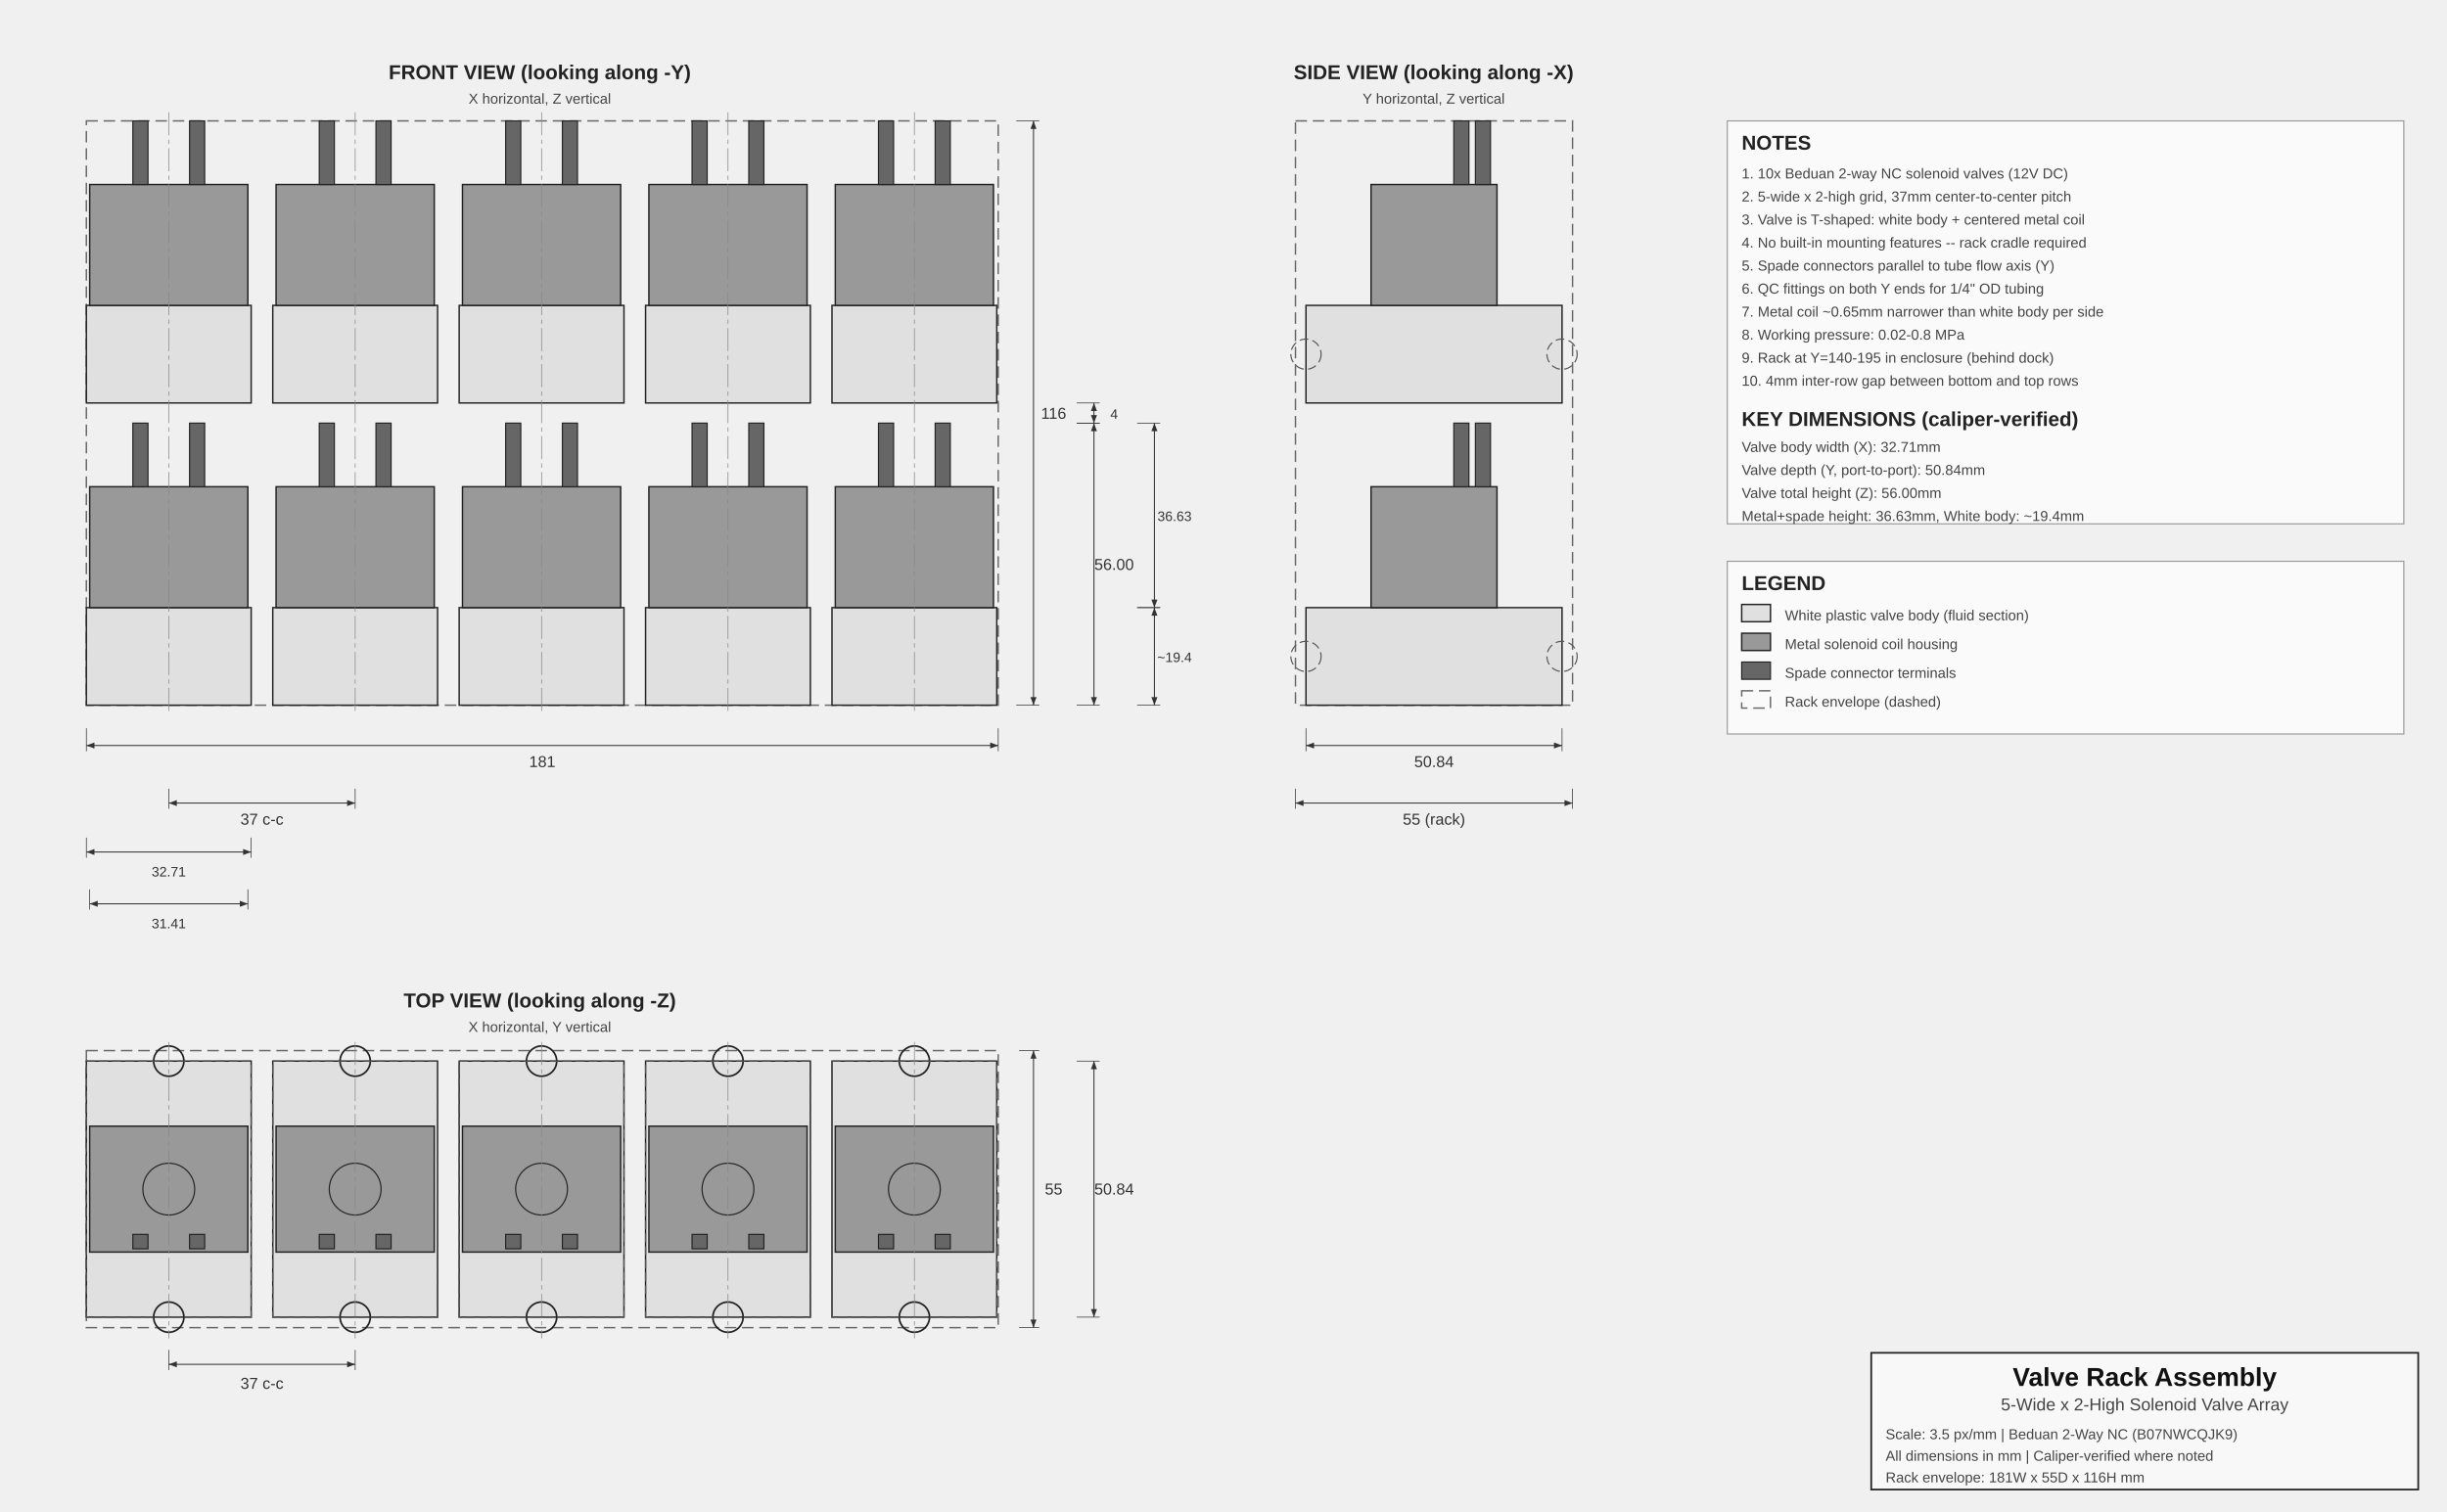
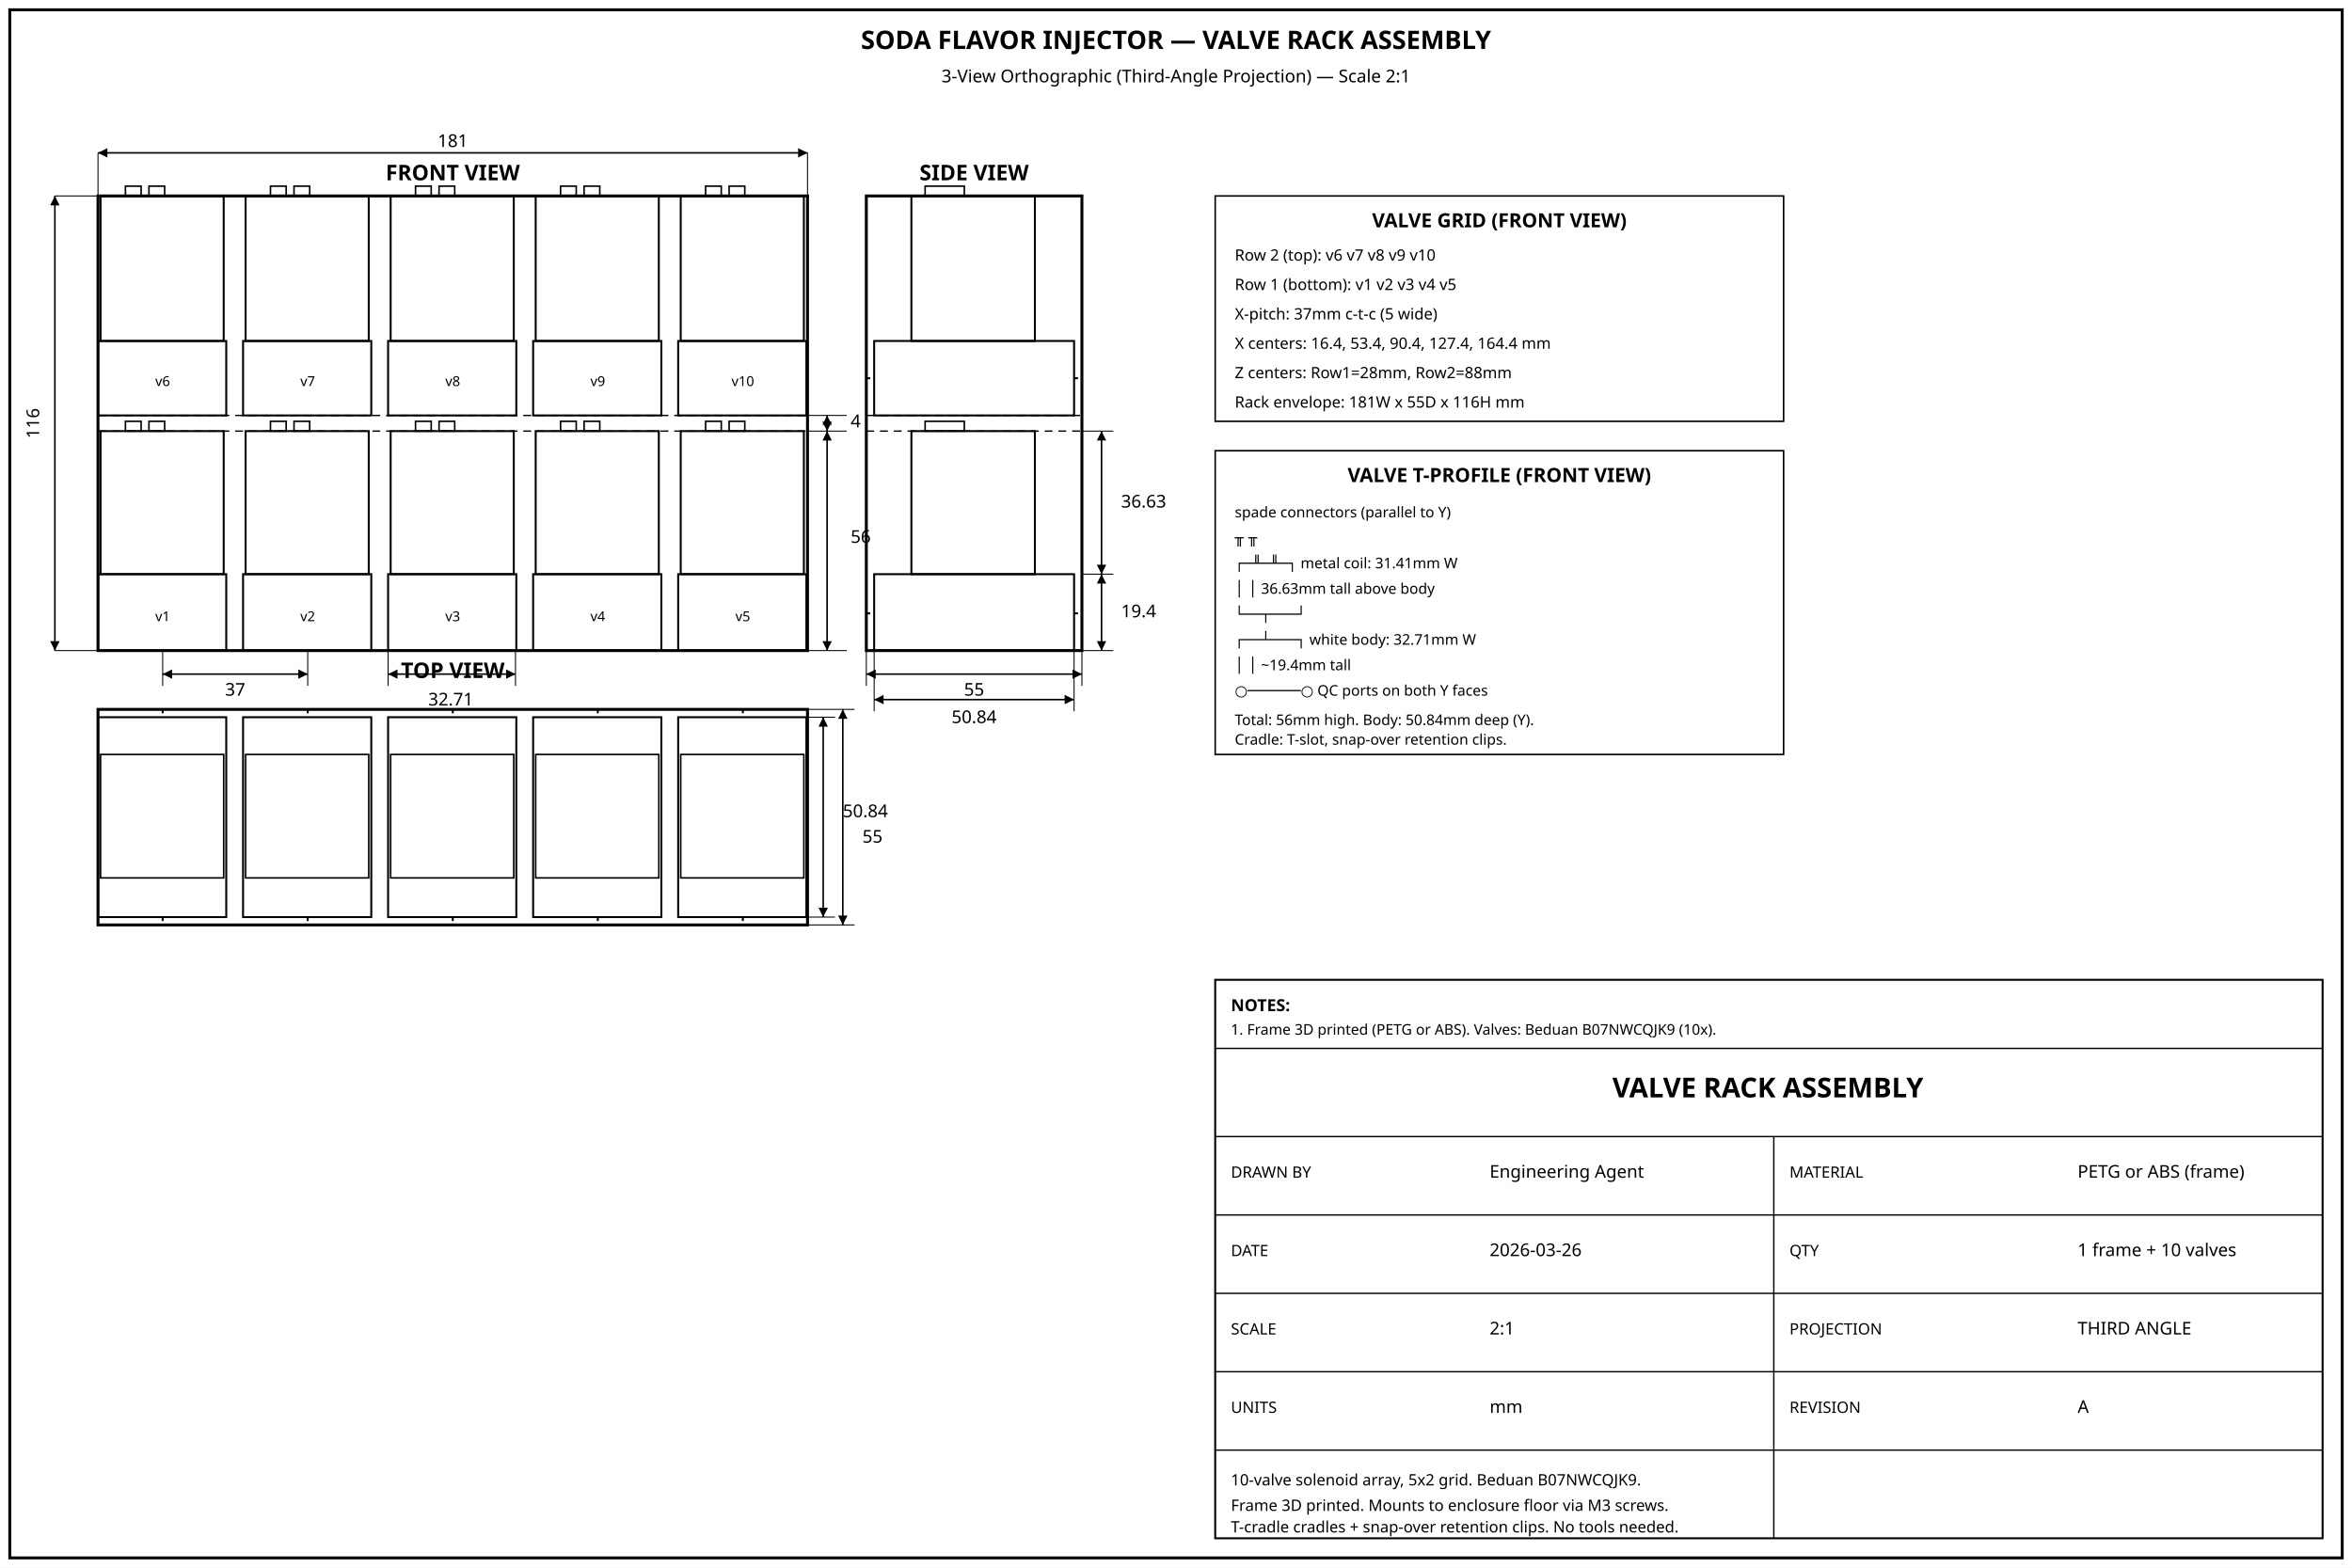
- <svg xmlns="http://www.w3.org/2000/svg" viewBox="0 0 1700 1050" width="1700" height="1050" font-family="Arial, Helvetica, sans-serif">
+ <svg xmlns="http://www.w3.org/2000/svg" width="1200" height="800" viewBox="0 0 1200 800">
  <defs>
-     <marker id="arrow" markerWidth="8" markerHeight="6" refX="8" refY="3" orient="auto">
-       <path d="M0,0 L8,3 L0,6 Z" fill="#333" />
+     <marker id="arr" markerWidth="6" markerHeight="6" refX="6" refY="3" orient="auto">
+       <path d="M0,0 L6,3 L0,6 Z" fill="#000" />
    </marker>
-     <marker id="arrow-rev" markerWidth="8" markerHeight="6" refX="0" refY="3" orient="auto">
-       <path d="M8,0 L0,3 L8,6 Z" fill="#333" />
+     <marker id="arr-r" markerWidth="6" markerHeight="6" refX="0" refY="3" orient="auto">
+       <path d="M6,0 L0,3 L6,6 Z" fill="#000" />
    </marker>
-     <style>
-       .dim-line { stroke: #333; stroke-width: 0.7; fill: none; marker-start: url(#arrow-rev); marker-end: url(#arrow); }
-       .dim-ext { stroke: #333; stroke-width: 0.5; fill: none; }
-       .dim-text { font-size: 11px; fill: #333; text-anchor: middle; }
-       .dim-text-sm { font-size: 9.5px; fill: #333; text-anchor: middle; }
-       .label { font-size: 14px; font-weight: bold; fill: #222; }
-       .note { font-size: 10px; fill: #444; }
-       .title-text { font-size: 18px; font-weight: bold; fill: #111; }
-       .subtitle { font-size: 12px; fill: #444; }
-       .hidden { stroke: #555; stroke-width: 0.8; stroke-dasharray: 6,3; fill: none; }
-       .visible { stroke: #222; stroke-width: 1.2; fill: none; }
-       .centerline { stroke: #888; stroke-width: 0.5; stroke-dasharray: 16,3,3,3; fill: none; }
-       .rack-env { stroke: #666; stroke-width: 1; stroke-dasharray: 8,4; fill: none; }
-       .white-body { fill: #e0e0e0; stroke: #222; stroke-width: 1; }
-       .metal-body { fill: #999; stroke: #222; stroke-width: 1; }
-       .spade { fill: #666; stroke: #222; stroke-width: 0.8; }
-     </style>
  </defs>
-   <rect x="1300" y="940" width="380" height="95" fill="#f8f8f8" stroke="#222" stroke-width="1.2" />
-   <text x="1490" y="963" class="title-text" text-anchor="middle">Valve Rack Assembly</text>
-   <text x="1490" y="980" class="subtitle" text-anchor="middle">5-Wide x 2-High Solenoid Valve Array</text>
-   <text x="1310" y="1000" class="note">Scale: 3.5 px/mm | Beduan 2-Way NC (B07NWCQJK9)</text>
-   <text x="1310" y="1015" class="note">All dimensions in mm | Caliper-verified where noted</text>
-   <text x="1310" y="1030" class="note">Rack envelope: 181W x 55D x 116H mm</text>
-   <text x="375" y="55" class="label" text-anchor="middle">FRONT VIEW (looking along -Y)</text>
-   <text x="375" y="72" class="note" text-anchor="middle">X horizontal, Z vertical</text>
-   <rect x="60" y="84" width="633.5" height="406" class="rack-env" />
-   <g id="valve-r1-v1">
-     <rect x="60" y="422.2" width="114.5" height="67.8" class="white-body" />
-     <rect x="62.3" y="338.2" width="109.9" height="84" class="metal-body" />
-     <rect x="92.3" y="294" width="10.5" height="44.2" class="spade" />
-     <rect x="131.7" y="294" width="10.5" height="44.2" class="spade" />
-   </g>
-   <g id="valve-r1-v2" transform="translate(129.5, 0)">
-     <rect x="60" y="422.2" width="114.5" height="67.8" class="white-body" />
-     <rect x="62.3" y="338.2" width="109.9" height="84" class="metal-body" />
-     <rect x="92.3" y="294" width="10.5" height="44.2" class="spade" />
-     <rect x="131.7" y="294" width="10.5" height="44.2" class="spade" />
-   </g>
-   <g id="valve-r1-v3" transform="translate(259, 0)">
-     <rect x="60" y="422.2" width="114.5" height="67.8" class="white-body" />
-     <rect x="62.3" y="338.2" width="109.9" height="84" class="metal-body" />
-     <rect x="92.3" y="294" width="10.5" height="44.2" class="spade" />
-     <rect x="131.7" y="294" width="10.5" height="44.2" class="spade" />
-   </g>
-   <g id="valve-r1-v4" transform="translate(388.5, 0)">
-     <rect x="60" y="422.2" width="114.5" height="67.8" class="white-body" />
-     <rect x="62.3" y="338.2" width="109.9" height="84" class="metal-body" />
-     <rect x="92.3" y="294" width="10.5" height="44.2" class="spade" />
-     <rect x="131.7" y="294" width="10.5" height="44.2" class="spade" />
-   </g>
-   <g id="valve-r1-v5" transform="translate(518, 0)">
-     <rect x="60" y="422.2" width="114.5" height="67.8" class="white-body" />
-     <rect x="62.3" y="338.2" width="109.9" height="84" class="metal-body" />
-     <rect x="92.3" y="294" width="10.5" height="44.2" class="spade" />
-     <rect x="131.7" y="294" width="10.5" height="44.2" class="spade" />
-   </g>
-   <g id="valve-r2-v1" transform="translate(0, -210)">
-     <rect x="60" y="422.2" width="114.5" height="67.8" class="white-body" />
-     <rect x="62.3" y="338.2" width="109.9" height="84" class="metal-body" />
-     <rect x="92.3" y="294" width="10.5" height="44.2" class="spade" />
-     <rect x="131.7" y="294" width="10.5" height="44.2" class="spade" />
-   </g>
-   <g id="valve-r2-v2" transform="translate(129.5, -210)">
-     <rect x="60" y="422.2" width="114.5" height="67.8" class="white-body" />
-     <rect x="62.3" y="338.2" width="109.9" height="84" class="metal-body" />
-     <rect x="92.3" y="294" width="10.5" height="44.2" class="spade" />
-     <rect x="131.7" y="294" width="10.5" height="44.2" class="spade" />
-   </g>
-   <g id="valve-r2-v3" transform="translate(259, -210)">
-     <rect x="60" y="422.2" width="114.5" height="67.8" class="white-body" />
-     <rect x="62.3" y="338.2" width="109.9" height="84" class="metal-body" />
-     <rect x="92.3" y="294" width="10.5" height="44.2" class="spade" />
-     <rect x="131.7" y="294" width="10.5" height="44.2" class="spade" />
-   </g>
-   <g id="valve-r2-v4" transform="translate(388.5, -210)">
-     <rect x="60" y="422.2" width="114.5" height="67.8" class="white-body" />
-     <rect x="62.3" y="338.2" width="109.9" height="84" class="metal-body" />
-     <rect x="92.3" y="294" width="10.5" height="44.2" class="spade" />
-     <rect x="131.7" y="294" width="10.5" height="44.2" class="spade" />
-   </g>
-   <g id="valve-r2-v5" transform="translate(518, -210)">
-     <rect x="60" y="422.2" width="114.5" height="67.8" class="white-body" />
-     <rect x="62.3" y="338.2" width="109.9" height="84" class="metal-body" />
-     <rect x="92.3" y="294" width="10.5" height="44.2" class="spade" />
-     <rect x="131.7" y="294" width="10.5" height="44.2" class="spade" />
-   </g>
-   <line x1="117.25" y1="78" x2="117.25" y2="496" class="centerline" />
-   <line x1="246.75" y1="78" x2="246.75" y2="496" class="centerline" />
-   <line x1="376.25" y1="78" x2="376.25" y2="496" class="centerline" />
-   <line x1="505.75" y1="78" x2="505.75" y2="496" class="centerline" />
-   <line x1="635.25" y1="78" x2="635.25" y2="496" class="centerline" />
-   <line x1="60" y1="506" x2="60" y2="522" class="dim-ext" />
-   <line x1="693.5" y1="506" x2="693.5" y2="522" class="dim-ext" />
-   <line x1="60" y1="518" x2="693.5" y2="518" class="dim-line" />
-   <text x="376.75" y="533" class="dim-text">181</text>
-   <line x1="706" y1="490" x2="722" y2="490" class="dim-ext" />
-   <line x1="706" y1="84" x2="722" y2="84" class="dim-ext" />
-   <line x1="718" y1="490" x2="718" y2="84" class="dim-line" />
-   <text x="732" y="291" class="dim-text" text-anchor="start">116</text>
-   <line x1="748" y1="490" x2="764" y2="490" class="dim-ext" />
-   <line x1="748" y1="294" x2="764" y2="294" class="dim-ext" />
-   <line x1="760" y1="490" x2="760" y2="294" class="dim-line" />
-   <text x="774" y="396" class="dim-text" text-anchor="start">56.00</text>
-   <line x1="790" y1="490" x2="806" y2="490" class="dim-ext" />
-   <line x1="790" y1="422.2" x2="806" y2="422.2" class="dim-ext" />
-   <line x1="802" y1="490" x2="802" y2="422.2" class="dim-line" />
-   <text x="816" y="460" class="dim-text-sm" text-anchor="start">~19.4</text>
-   <line x1="790" y1="422.2" x2="806" y2="422.2" class="dim-ext" />
-   <line x1="790" y1="294" x2="806" y2="294" class="dim-ext" />
-   <line x1="802" y1="422.2" x2="802" y2="294" class="dim-line" />
-   <text x="816" y="362" class="dim-text-sm" text-anchor="start">36.63</text>
-   <line x1="748" y1="294" x2="764" y2="294" class="dim-ext" />
-   <line x1="748" y1="280" x2="764" y2="280" class="dim-ext" />
-   <line x1="760" y1="294" x2="760" y2="280" class="dim-line" />
-   <text x="774" y="291" class="dim-text-sm" text-anchor="start">4</text>
-   <line x1="117.25" y1="548" x2="117.25" y2="562" class="dim-ext" />
-   <line x1="246.75" y1="548" x2="246.75" y2="562" class="dim-ext" />
-   <line x1="117.25" y1="558" x2="246.75" y2="558" class="dim-line" />
-   <text x="182" y="573" class="dim-text">37 c-c</text>
-   <line x1="60" y1="582" x2="60" y2="596" class="dim-ext" />
-   <line x1="174.5" y1="582" x2="174.5" y2="596" class="dim-ext" />
-   <line x1="60" y1="592" x2="174.5" y2="592" class="dim-line" />
-   <text x="117.25" y="609" class="dim-text-sm">32.71</text>
-   <line x1="62.3" y1="618" x2="62.3" y2="632" class="dim-ext" />
-   <line x1="172.2" y1="618" x2="172.2" y2="632" class="dim-ext" />
-   <line x1="62.3" y1="628" x2="172.2" y2="628" class="dim-line" />
-   <text x="117.25" y="645" class="dim-text-sm">31.41</text>
-   <text x="996" y="55" class="label" text-anchor="middle">SIDE VIEW (looking along -X)</text>
-   <text x="996" y="72" class="note" text-anchor="middle">Y horizontal, Z vertical</text>
-   <rect x="900" y="84" width="192.5" height="406" class="rack-env" />
-   <rect x="907.3" y="422.2" width="177.9" height="67.8" class="white-body" />
-   <rect x="952.5" y="338.2" width="87.5" height="84" class="metal-body" />
-   <rect x="1010" y="294" width="10.5" height="44.2" class="spade" />
-   <rect x="1025" y="294" width="10.5" height="44.2" class="spade" />
-   <circle cx="907.3" cy="456.1" r="10.5" class="hidden" />
-   <circle cx="1085.2" cy="456.1" r="10.5" class="hidden" />
-   <rect x="907.3" y="212.2" width="177.9" height="67.8" class="white-body" />
-   <rect x="952.5" y="128.2" width="87.5" height="84" class="metal-body" />
-   <rect x="1010" y="84" width="10.5" height="44.2" class="spade" />
-   <rect x="1025" y="84" width="10.5" height="44.2" class="spade" />
-   <circle cx="907.3" cy="246.1" r="10.5" class="hidden" />
-   <circle cx="1085.2" cy="246.1" r="10.5" class="hidden" />
-   <line x1="907.3" y1="506" x2="907.3" y2="522" class="dim-ext" />
-   <line x1="1085.2" y1="506" x2="1085.2" y2="522" class="dim-ext" />
-   <line x1="907.3" y1="518" x2="1085.2" y2="518" class="dim-line" />
-   <text x="996.25" y="533" class="dim-text">50.84</text>
-   <line x1="900" y1="548" x2="900" y2="562" class="dim-ext" />
-   <line x1="1092.5" y1="548" x2="1092.5" y2="562" class="dim-ext" />
-   <line x1="900" y1="558" x2="1092.5" y2="558" class="dim-line" />
-   <text x="996.25" y="573" class="dim-text">55 (rack)</text>
-   <text x="375" y="700" class="label" text-anchor="middle">TOP VIEW (looking along -Z)</text>
-   <text x="375" y="717" class="note" text-anchor="middle">X horizontal, Y vertical</text>
-   <rect x="60" y="730" width="633.5" height="192.5" class="rack-env" />
-   <rect x="60" y="737.3" width="114.5" height="177.9" class="white-body" />
-   <rect x="62.3" y="782.5" width="109.9" height="87.5" class="metal-body" />
-   <circle cx="117.25" cy="826.25" r="18" fill="none" stroke="#222" stroke-width="0.8" />
-   <rect x="92.3" y="857.7" width="10.5" height="10" class="spade" />
-   <rect x="131.7" y="857.7" width="10.5" height="10" class="spade" />
-   <circle cx="117.25" cy="737.3" r="10.5" class="visible" />
-   <circle cx="117.25" cy="915.2" r="10.5" class="visible" />
-   <g transform="translate(129.5, 0)">
-     <rect x="60" y="737.3" width="114.5" height="177.9" class="white-body" />
-     <rect x="62.3" y="782.5" width="109.9" height="87.5" class="metal-body" />
-     <circle cx="117.25" cy="826.25" r="18" fill="none" stroke="#222" stroke-width="0.8" />
-     <rect x="92.3" y="857.7" width="10.5" height="10" class="spade" />
-     <rect x="131.7" y="857.7" width="10.5" height="10" class="spade" />
-     <circle cx="117.25" cy="737.3" r="10.5" class="visible" />
-     <circle cx="117.25" cy="915.2" r="10.5" class="visible" />
-   </g>
-   <g transform="translate(259, 0)">
-     <rect x="60" y="737.3" width="114.5" height="177.9" class="white-body" />
-     <rect x="62.3" y="782.5" width="109.9" height="87.5" class="metal-body" />
-     <circle cx="117.25" cy="826.25" r="18" fill="none" stroke="#222" stroke-width="0.8" />
-     <rect x="92.3" y="857.7" width="10.5" height="10" class="spade" />
-     <rect x="131.7" y="857.7" width="10.5" height="10" class="spade" />
-     <circle cx="117.25" cy="737.3" r="10.5" class="visible" />
-     <circle cx="117.25" cy="915.2" r="10.5" class="visible" />
-   </g>
-   <g transform="translate(388.5, 0)">
-     <rect x="60" y="737.3" width="114.5" height="177.9" class="white-body" />
-     <rect x="62.3" y="782.5" width="109.9" height="87.5" class="metal-body" />
-     <circle cx="117.25" cy="826.25" r="18" fill="none" stroke="#222" stroke-width="0.8" />
-     <rect x="92.3" y="857.7" width="10.5" height="10" class="spade" />
-     <rect x="131.7" y="857.7" width="10.5" height="10" class="spade" />
-     <circle cx="117.25" cy="737.3" r="10.5" class="visible" />
-     <circle cx="117.25" cy="915.2" r="10.5" class="visible" />
-   </g>
-   <g transform="translate(518, 0)">
-     <rect x="60" y="737.3" width="114.5" height="177.9" class="white-body" />
-     <rect x="62.3" y="782.5" width="109.9" height="87.5" class="metal-body" />
-     <circle cx="117.25" cy="826.25" r="18" fill="none" stroke="#222" stroke-width="0.8" />
-     <rect x="92.3" y="857.7" width="10.5" height="10" class="spade" />
-     <rect x="131.7" y="857.7" width="10.5" height="10" class="spade" />
-     <circle cx="117.25" cy="737.3" r="10.5" class="visible" />
-     <circle cx="117.25" cy="915.2" r="10.5" class="visible" />
-   </g>
-   <rect x="60" y="737.3" width="114.5" height="177.9" class="hidden" />
-   <g transform="translate(129.5, 0)">
-     <rect x="60" y="737.3" width="114.5" height="177.9" class="hidden" />
-   </g>
-   <g transform="translate(259, 0)">
-     <rect x="60" y="737.3" width="114.5" height="177.9" class="hidden" />
-   </g>
-   <g transform="translate(388.5, 0)">
-     <rect x="60" y="737.3" width="114.5" height="177.9" class="hidden" />
-   </g>
-   <g transform="translate(518, 0)">
-     <rect x="60" y="737.3" width="114.5" height="177.9" class="hidden" />
-   </g>
-   <line x1="117.25" y1="724" x2="117.25" y2="930" class="centerline" />
-   <line x1="246.75" y1="724" x2="246.75" y2="930" class="centerline" />
-   <line x1="376.25" y1="724" x2="376.25" y2="930" class="centerline" />
-   <line x1="505.75" y1="724" x2="505.75" y2="930" class="centerline" />
-   <line x1="635.25" y1="724" x2="635.25" y2="930" class="centerline" />
-   <line x1="117.25" y1="938" x2="117.25" y2="952" class="dim-ext" />
-   <line x1="246.75" y1="938" x2="246.75" y2="952" class="dim-ext" />
-   <line x1="117.25" y1="948" x2="246.75" y2="948" class="dim-line" />
-   <text x="182" y="965" class="dim-text">37 c-c</text>
-   <line x1="708" y1="730" x2="722" y2="730" class="dim-ext" />
-   <line x1="708" y1="922.5" x2="722" y2="922.5" class="dim-ext" />
-   <line x1="718" y1="730" x2="718" y2="922.5" class="dim-line" />
-   <text x="732" y="830" class="dim-text" text-anchor="start">55</text>
-   <line x1="748" y1="737.3" x2="764" y2="737.3" class="dim-ext" />
-   <line x1="748" y1="915.2" x2="764" y2="915.2" class="dim-ext" />
-   <line x1="760" y1="737.3" x2="760" y2="915.2" class="dim-line" />
-   <text x="774" y="830" class="dim-text" text-anchor="start">50.84</text>
-   <rect x="1200" y="84" width="470" height="280" fill="#fafafa" stroke="#999" stroke-width="0.8" />
-   <text x="1210" y="104" class="label">NOTES</text>
-   <text x="1210" y="124" class="note">1. 10x Beduan 2-way NC solenoid valves (12V DC)</text>
-   <text x="1210" y="140" class="note">2. 5-wide x 2-high grid, 37mm center-to-center pitch</text>
-   <text x="1210" y="156" class="note">3. Valve is T-shaped: white body + centered metal coil</text>
-   <text x="1210" y="172" class="note">4. No built-in mounting features -- rack cradle required</text>
-   <text x="1210" y="188" class="note">5. Spade connectors parallel to tube flow axis (Y)</text>
-   <text x="1210" y="204" class="note">6. QC fittings on both Y ends for 1/4" OD tubing</text>
-   <text x="1210" y="220" class="note">7. Metal coil ~0.65mm narrower than white body per side</text>
-   <text x="1210" y="236" class="note">8. Working pressure: 0.02-0.8 MPa</text>
-   <text x="1210" y="252" class="note">9. Rack at Y=140-195 in enclosure (behind dock)</text>
-   <text x="1210" y="268" class="note">10. 4mm inter-row gap between bottom and top rows</text>
-   <text x="1210" y="296" class="label" font-size="12">KEY DIMENSIONS (caliper-verified)</text>
-   <text x="1210" y="314" class="note">Valve body width (X): 32.71mm</text>
-   <text x="1210" y="330" class="note">Valve depth (Y, port-to-port): 50.84mm</text>
-   <text x="1210" y="346" class="note">Valve total height (Z): 56.00mm</text>
-   <text x="1210" y="362" class="note">Metal+spade height: 36.63mm, White body: ~19.4mm</text>
-   <rect x="1200" y="390" width="470" height="120" fill="#fafafa" stroke="#999" stroke-width="0.8" />
-   <text x="1210" y="410" class="label">LEGEND</text>
-   <rect x="1210" y="420" width="20" height="12" class="white-body" />
-   <text x="1240" y="431" class="note">White plastic valve body (fluid section)</text>
-   <rect x="1210" y="440" width="20" height="12" class="metal-body" />
-   <text x="1240" y="451" class="note">Metal solenoid coil housing</text>
-   <rect x="1210" y="460" width="20" height="12" class="spade" />
-   <text x="1240" y="471" class="note">Spade connector terminals</text>
-   <rect x="1210" y="480" width="20" height="12" fill="none" stroke="#666" stroke-width="1" stroke-dasharray="8,4" />
-   <text x="1240" y="491" class="note">Rack envelope (dashed)</text>
+   <rect x="0" y="0" width="1200" height="800" fill="white" />
+   <rect x="5" y="5" width="1190" height="790" fill="none" stroke="#000" stroke-width="1.5" />
+   <text x="600" y="25" font-size="13" font-family="sans-serif" text-anchor="middle" font-weight="bold">SODA FLAVOR INJECTOR — VALVE RACK ASSEMBLY</text>
+   <text x="600" y="42" font-size="9" font-family="sans-serif" text-anchor="middle">3-View Orthographic (Third-Angle Projection) — Scale 2:1</text>
+   <g id="front-view">
+     <text x="231" y="92" font-size="11" font-family="sans-serif" text-anchor="middle" font-weight="bold">FRONT VIEW</text>
+     <rect x="50" y="100" width="362" height="232" fill="none" stroke="#ddd" stroke-width="0.5" />
+     <rect x="50" y="100" width="362" height="232" fill="none" stroke="#000" stroke-width="1.5" class="body" />
+     <line x1="50" y1="220" x2="412" y2="220" stroke="#000" stroke-width="0.7" stroke-dasharray="4,3" class="hidden" />
+     <line x1="50" y1="212" x2="412" y2="212" stroke="#000" stroke-width="0.7" stroke-dasharray="4,3" class="hidden" />
+     <rect x="50.01" y="293" width="65.42" height="39" fill="none" stroke="#000" stroke-width="1" class="body" />
+     <rect x="51.31" y="220" width="62.82" height="73" fill="none" stroke="#000" stroke-width="1" class="body" />
+     <rect x="64" y="215" width="8" height="5" fill="none" stroke="#000" stroke-width="0.8" class="body" />
+     <rect x="76" y="215" width="8" height="5" fill="none" stroke="#000" stroke-width="0.8" class="body" />
+     <rect x="124.01" y="293" width="65.42" height="39" fill="none" stroke="#000" stroke-width="1" class="body" />
+     <rect x="125.31" y="220" width="62.82" height="73" fill="none" stroke="#000" stroke-width="1" class="body" />
+     <rect x="138" y="215" width="8" height="5" fill="none" stroke="#000" stroke-width="0.8" class="body" />
+     <rect x="150" y="215" width="8" height="5" fill="none" stroke="#000" stroke-width="0.8" class="body" />
+     <rect x="198.01" y="293" width="65.42" height="39" fill="none" stroke="#000" stroke-width="1" class="body" />
+     <rect x="199.31" y="220" width="62.82" height="73" fill="none" stroke="#000" stroke-width="1" class="body" />
+     <rect x="212" y="215" width="8" height="5" fill="none" stroke="#000" stroke-width="0.8" class="body" />
+     <rect x="224" y="215" width="8" height="5" fill="none" stroke="#000" stroke-width="0.8" class="body" />
+     <rect x="272.01" y="293" width="65.42" height="39" fill="none" stroke="#000" stroke-width="1" class="body" />
+     <rect x="273.31" y="220" width="62.82" height="73" fill="none" stroke="#000" stroke-width="1" class="body" />
+     <rect x="286" y="215" width="8" height="5" fill="none" stroke="#000" stroke-width="0.8" class="body" />
+     <rect x="298" y="215" width="8" height="5" fill="none" stroke="#000" stroke-width="0.8" class="body" />
+     <rect x="346.01" y="293" width="65.42" height="39" fill="none" stroke="#000" stroke-width="1" class="body" />
+     <rect x="347.31" y="220" width="62.82" height="73" fill="none" stroke="#000" stroke-width="1" class="body" />
+     <rect x="360" y="215" width="8" height="5" fill="none" stroke="#000" stroke-width="0.8" class="body" />
+     <rect x="372" y="215" width="8" height="5" fill="none" stroke="#000" stroke-width="0.8" class="body" />
+     <rect x="50.01" y="174" width="65.42" height="38" fill="none" stroke="#000" stroke-width="1" class="body" />
+     <rect x="51.31" y="100" width="62.82" height="74" fill="none" stroke="#000" stroke-width="1" class="body" />
+     <rect x="64" y="95" width="8" height="5" fill="none" stroke="#000" stroke-width="0.8" class="body" />
+     <rect x="76" y="95" width="8" height="5" fill="none" stroke="#000" stroke-width="0.8" class="body" />
+     <rect x="124.01" y="174" width="65.42" height="38" fill="none" stroke="#000" stroke-width="1" class="body" />
+     <rect x="125.31" y="100" width="62.82" height="74" fill="none" stroke="#000" stroke-width="1" class="body" />
+     <rect x="138" y="95" width="8" height="5" fill="none" stroke="#000" stroke-width="0.8" class="body" />
+     <rect x="150" y="95" width="8" height="5" fill="none" stroke="#000" stroke-width="0.8" class="body" />
+     <rect x="198.01" y="174" width="65.42" height="38" fill="none" stroke="#000" stroke-width="1" class="body" />
+     <rect x="199.31" y="100" width="62.82" height="74" fill="none" stroke="#000" stroke-width="1" class="body" />
+     <rect x="212" y="95" width="8" height="5" fill="none" stroke="#000" stroke-width="0.8" class="body" />
+     <rect x="224" y="95" width="8" height="5" fill="none" stroke="#000" stroke-width="0.8" class="body" />
+     <rect x="272.01" y="174" width="65.42" height="38" fill="none" stroke="#000" stroke-width="1" class="body" />
+     <rect x="273.31" y="100" width="62.82" height="74" fill="none" stroke="#000" stroke-width="1" class="body" />
+     <rect x="286" y="95" width="8" height="5" fill="none" stroke="#000" stroke-width="0.8" class="body" />
+     <rect x="298" y="95" width="8" height="5" fill="none" stroke="#000" stroke-width="0.8" class="body" />
+     <rect x="346.01" y="174" width="65.42" height="38" fill="none" stroke="#000" stroke-width="1" class="body" />
+     <rect x="347.31" y="100" width="62.82" height="74" fill="none" stroke="#000" stroke-width="1" class="body" />
+     <rect x="360" y="95" width="8" height="5" fill="none" stroke="#000" stroke-width="0.8" class="body" />
+     <rect x="372" y="95" width="8" height="5" fill="none" stroke="#000" stroke-width="0.8" class="body" />
+     <text x="83" y="317" font-size="7" font-family="sans-serif" text-anchor="middle">v1</text>
+     <text x="157" y="317" font-size="7" font-family="sans-serif" text-anchor="middle">v2</text>
+     <text x="231" y="317" font-size="7" font-family="sans-serif" text-anchor="middle">v3</text>
+     <text x="305" y="317" font-size="7" font-family="sans-serif" text-anchor="middle">v4</text>
+     <text x="379" y="317" font-size="7" font-family="sans-serif" text-anchor="middle">v5</text>
+     <text x="83" y="197" font-size="7" font-family="sans-serif" text-anchor="middle">v6</text>
+     <text x="157" y="197" font-size="7" font-family="sans-serif" text-anchor="middle">v7</text>
+     <text x="231" y="197" font-size="7" font-family="sans-serif" text-anchor="middle">v8</text>
+     <text x="305" y="197" font-size="7" font-family="sans-serif" text-anchor="middle">v9</text>
+     <text x="379" y="197" font-size="7" font-family="sans-serif" text-anchor="middle">v10</text>
+   </g>
+   <g id="side-view">
+     <text x="497" y="92" font-size="11" font-family="sans-serif" text-anchor="middle" font-weight="bold">SIDE VIEW</text>
+     <rect x="442" y="100" width="110" height="232" fill="none" stroke="#ddd" stroke-width="0.5" />
+     <rect x="442" y="100" width="110" height="232" fill="none" stroke="#000" stroke-width="1.5" class="body" />
+     <line x1="442" y1="220" x2="552" y2="220" stroke="#000" stroke-width="0.7" stroke-dasharray="4,3" class="hidden" />
+     <line x1="442" y1="212" x2="552" y2="212" stroke="#000" stroke-width="0.7" stroke-dasharray="4,3" class="hidden" />
+     <rect x="446" y="293" width="102" height="39" fill="none" stroke="#000" stroke-width="1" class="body" />
+     <rect x="465" y="220" width="63" height="73" fill="none" stroke="#000" stroke-width="1" class="body" />
+     <rect x="472" y="215" width="20" height="5" fill="none" stroke="#000" stroke-width="0.8" class="body" />
+     <line x1="442" y1="313" x2="446" y2="313" stroke="#000" stroke-width="1" stroke-dasharray="2,2" class="hidden" />
+     <line x1="548" y1="313" x2="552" y2="313" stroke="#000" stroke-width="1" stroke-dasharray="2,2" class="hidden" />
+     <rect x="446" y="174" width="102" height="38" fill="none" stroke="#000" stroke-width="1" class="body" />
+     <rect x="465" y="100" width="63" height="74" fill="none" stroke="#000" stroke-width="1" class="body" />
+     <rect x="472" y="95" width="20" height="5" fill="none" stroke="#000" stroke-width="0.8" class="body" />
+     <line x1="442" y1="193" x2="446" y2="193" stroke="#000" stroke-width="1" stroke-dasharray="2,2" class="hidden" />
+     <line x1="548" y1="193" x2="552" y2="193" stroke="#000" stroke-width="1" stroke-dasharray="2,2" class="hidden" />
+   </g>
+   <g id="top-view">
+     <text x="231" y="346" font-size="11" font-family="sans-serif" text-anchor="middle" font-weight="bold">TOP VIEW</text>
+     <rect x="50" y="362" width="362" height="110" fill="none" stroke="#ddd" stroke-width="0.5" />
+     <rect x="50" y="362" width="362" height="110" fill="none" stroke="#000" stroke-width="1.5" class="body" />
+     <rect x="50.01" y="366" width="65.42" height="102" fill="none" stroke="#000" stroke-width="1" class="body" />
+     <rect x="51.31" y="385" width="62.82" height="63" fill="none" stroke="#000" stroke-width="0.8" class="body" />
+     <line x1="83" y1="362" x2="83" y2="366" stroke="#000" stroke-width="1" stroke-dasharray="2,2" class="hidden" />
+     <line x1="83" y1="468" x2="83" y2="472" stroke="#000" stroke-width="1" stroke-dasharray="2,2" class="hidden" />
+     <rect x="124.01" y="366" width="65.42" height="102" fill="none" stroke="#000" stroke-width="1" class="body" />
+     <rect x="125.31" y="385" width="62.82" height="63" fill="none" stroke="#000" stroke-width="0.8" class="body" />
+     <line x1="157" y1="362" x2="157" y2="366" stroke="#000" stroke-width="1" stroke-dasharray="2,2" class="hidden" />
+     <line x1="157" y1="468" x2="157" y2="472" stroke="#000" stroke-width="1" stroke-dasharray="2,2" class="hidden" />
+     <rect x="198.01" y="366" width="65.42" height="102" fill="none" stroke="#000" stroke-width="1" class="body" />
+     <rect x="199.31" y="385" width="62.82" height="63" fill="none" stroke="#000" stroke-width="0.8" class="body" />
+     <line x1="231" y1="362" x2="231" y2="366" stroke="#000" stroke-width="1" stroke-dasharray="2,2" class="hidden" />
+     <line x1="231" y1="468" x2="231" y2="472" stroke="#000" stroke-width="1" stroke-dasharray="2,2" class="hidden" />
+     <rect x="272.01" y="366" width="65.42" height="102" fill="none" stroke="#000" stroke-width="1" class="body" />
+     <rect x="273.31" y="385" width="62.82" height="63" fill="none" stroke="#000" stroke-width="0.8" class="body" />
+     <line x1="305" y1="362" x2="305" y2="366" stroke="#000" stroke-width="1" stroke-dasharray="2,2" class="hidden" />
+     <line x1="305" y1="468" x2="305" y2="472" stroke="#000" stroke-width="1" stroke-dasharray="2,2" class="hidden" />
+     <rect x="346.01" y="366" width="65.42" height="102" fill="none" stroke="#000" stroke-width="1" class="body" />
+     <rect x="347.31" y="385" width="62.82" height="63" fill="none" stroke="#000" stroke-width="0.8" class="body" />
+     <line x1="379" y1="362" x2="379" y2="366" stroke="#000" stroke-width="1" stroke-dasharray="2,2" class="hidden" />
+     <line x1="379" y1="468" x2="379" y2="472" stroke="#000" stroke-width="1" stroke-dasharray="2,2" class="hidden" />
+   </g>
+   <line x1="50" y1="78" x2="412" y2="78" stroke="#000" stroke-width="0.8" class="dim" marker-start="url(#arr-r)" marker-end="url(#arr)" />
+   <line x1="50" y1="78" x2="50" y2="100" stroke="#000" stroke-width="0.5" class="ext" />
+   <line x1="412" y1="78" x2="412" y2="100" stroke="#000" stroke-width="0.5" class="ext" />
+   <text x="231" y="75" font-size="9" font-family="sans-serif" text-anchor="middle" class="dim-text">181</text>
+   <line x1="28" y1="100" x2="28" y2="332" stroke="#000" stroke-width="0.8" class="dim" marker-start="url(#arr-r)" marker-end="url(#arr)" />
+   <line x1="28" y1="100" x2="50" y2="100" stroke="#000" stroke-width="0.5" class="ext" />
+   <line x1="28" y1="332" x2="50" y2="332" stroke="#000" stroke-width="0.5" class="ext" />
+   <text x="20" y="216" font-size="9" font-family="sans-serif" text-anchor="middle" transform="rotate(-90,20,216)" class="dim-text">116</text>
+   <line x1="422" y1="220" x2="422" y2="332" stroke="#000" stroke-width="0.8" class="dim" marker-start="url(#arr-r)" marker-end="url(#arr)" />
+   <line x1="412" y1="220" x2="432" y2="220" stroke="#000" stroke-width="0.5" class="ext" />
+   <line x1="412" y1="332" x2="432" y2="332" stroke="#000" stroke-width="0.5" class="ext" />
+   <text x="434" y="277" font-size="9" font-family="sans-serif" text-anchor="start" class="dim-text">56</text>
+   <line x1="422" y1="212" x2="422" y2="220" stroke="#000" stroke-width="0.8" class="dim" marker-start="url(#arr-r)" marker-end="url(#arr)" />
+   <line x1="412" y1="212" x2="432" y2="212" stroke="#000" stroke-width="0.5" class="ext" />
+   <text x="434" y="218" font-size="9" font-family="sans-serif" text-anchor="start" class="dim-text">4</text>
+   <line x1="83" y1="344" x2="157" y2="344" stroke="#000" stroke-width="0.8" class="dim" marker-start="url(#arr-r)" marker-end="url(#arr)" />
+   <line x1="83" y1="332" x2="83" y2="350" stroke="#000" stroke-width="0.5" class="ext" />
+   <line x1="157" y1="332" x2="157" y2="350" stroke="#000" stroke-width="0.5" class="ext" />
+   <text x="120" y="355" font-size="9" font-family="sans-serif" text-anchor="middle" class="dim-text">37</text>
+   <line x1="198" y1="344" x2="263" y2="344" stroke="#000" stroke-width="0.8" class="dim" marker-start="url(#arr-r)" marker-end="url(#arr)" />
+   <line x1="198" y1="332" x2="198" y2="350" stroke="#000" stroke-width="0.5" class="ext" />
+   <line x1="263" y1="332" x2="263" y2="350" stroke="#000" stroke-width="0.5" class="ext" />
+   <text x="230" y="360" font-size="9" font-family="sans-serif" text-anchor="middle" class="dim-text">32.71</text>
+   <line x1="442" y1="344" x2="552" y2="344" stroke="#000" stroke-width="0.8" class="dim" marker-start="url(#arr-r)" marker-end="url(#arr)" />
+   <line x1="442" y1="332" x2="442" y2="350" stroke="#000" stroke-width="0.5" class="ext" />
+   <line x1="552" y1="332" x2="552" y2="350" stroke="#000" stroke-width="0.5" class="ext" />
+   <text x="497" y="355" font-size="9" font-family="sans-serif" text-anchor="middle" class="dim-text">55</text>
+   <line x1="446" y1="357" x2="548" y2="357" stroke="#000" stroke-width="0.8" class="dim" marker-start="url(#arr-r)" marker-end="url(#arr)" />
+   <line x1="446" y1="332" x2="446" y2="363" stroke="#000" stroke-width="0.5" class="ext" />
+   <line x1="548" y1="332" x2="548" y2="363" stroke="#000" stroke-width="0.5" class="ext" />
+   <text x="497" y="369" font-size="9" font-family="sans-serif" text-anchor="middle" class="dim-text">50.84</text>
+   <line x1="562" y1="220" x2="562" y2="293" stroke="#000" stroke-width="0.8" class="dim" marker-start="url(#arr-r)" marker-end="url(#arr)" />
+   <line x1="552" y1="220" x2="568" y2="220" stroke="#000" stroke-width="0.5" class="ext" />
+   <line x1="552" y1="293" x2="568" y2="293" stroke="#000" stroke-width="0.5" class="ext" />
+   <text x="572" y="259" font-size="9" font-family="sans-serif" text-anchor="start" class="dim-text">36.63</text>
+   <line x1="562" y1="293" x2="562" y2="332" stroke="#000" stroke-width="0.8" class="dim" marker-start="url(#arr-r)" marker-end="url(#arr)" />
+   <line x1="552" y1="332" x2="568" y2="332" stroke="#000" stroke-width="0.5" class="ext" />
+   <text x="572" y="315" font-size="9" font-family="sans-serif" text-anchor="start" class="dim-text">19.4</text>
+   <line x1="420" y1="366" x2="420" y2="468" stroke="#000" stroke-width="0.8" class="dim" marker-start="url(#arr-r)" marker-end="url(#arr)" />
+   <line x1="412" y1="366" x2="426" y2="366" stroke="#000" stroke-width="0.5" class="ext" />
+   <line x1="412" y1="468" x2="426" y2="468" stroke="#000" stroke-width="0.5" class="ext" />
+   <text x="430" y="417" font-size="9" font-family="sans-serif" text-anchor="start" class="dim-text">50.84</text>
+   <line x1="430" y1="362" x2="430" y2="472" stroke="#000" stroke-width="0.8" class="dim" marker-start="url(#arr-r)" marker-end="url(#arr)" />
+   <line x1="412" y1="362" x2="436" y2="362" stroke="#000" stroke-width="0.5" class="ext" />
+   <line x1="412" y1="472" x2="436" y2="472" stroke="#000" stroke-width="0.5" class="ext" />
+   <text x="440" y="430" font-size="9" font-family="sans-serif" text-anchor="start" class="dim-text">55</text>
+   <g id="valve-table">
+     <rect x="620" y="100" width="290" height="115" fill="none" stroke="#000" stroke-width="0.8" />
+     <text x="765" y="116" font-size="10" font-family="sans-serif" text-anchor="middle" font-weight="bold">VALVE GRID (FRONT VIEW)</text>
+     <text x="630" y="133" font-size="8" font-family="sans-serif" class="note">Row 2 (top):    v6   v7   v8   v9   v10</text>
+     <text x="630" y="148" font-size="8" font-family="sans-serif" class="note">Row 1 (bottom): v1   v2   v3   v4   v5</text>
+     <text x="630" y="163" font-size="8" font-family="sans-serif" class="note">X-pitch: 37mm c-t-c (5 wide)</text>
+     <text x="630" y="178" font-size="8" font-family="sans-serif" class="note">X centers: 16.4, 53.4, 90.4, 127.4, 164.4 mm</text>
+     <text x="630" y="193" font-size="8" font-family="sans-serif" class="note">Z centers: Row1=28mm, Row2=88mm</text>
+     <text x="630" y="208" font-size="8" font-family="sans-serif" class="note">Rack envelope: 181W x 55D x 116H mm</text>
+   </g>
+   <g id="t-profile-legend">
+     <rect x="620" y="230" width="290" height="155" fill="none" stroke="#000" stroke-width="0.8" />
+     <text x="765" y="246" font-size="10" font-family="sans-serif" text-anchor="middle" font-weight="bold">VALVE T-PROFILE (FRONT VIEW)</text>
+     <text x="630" y="264" font-size="7.5" font-family="sans-serif" class="note">  spade connectors (parallel to Y)</text>
+     <text x="630" y="277" font-size="7.5" font-family="sans-serif" class="note">  ╥ ╥</text>
+     <text x="630" y="290" font-size="7.5" font-family="sans-serif" class="note">┌─╨─╨─┐  metal coil: 31.41mm W</text>
+     <text x="630" y="303" font-size="7.5" font-family="sans-serif" class="note">│      │  36.63mm tall above body</text>
+     <text x="630" y="316" font-size="7.5" font-family="sans-serif" class="note">└──┬───┘</text>
+     <text x="630" y="329" font-size="7.5" font-family="sans-serif" class="note">┌──┴───┐  white body: 32.71mm W</text>
+     <text x="630" y="342" font-size="7.5" font-family="sans-serif" class="note">│      │  ~19.4mm tall</text>
+     <text x="630" y="355" font-size="7.5" font-family="sans-serif" class="note">○──────○  QC ports on both Y faces</text>
+     <text x="630" y="370" font-size="7.5" font-family="sans-serif" class="note">Total: 56mm high. Body: 50.84mm deep (Y).</text>
+     <text x="630" y="380" font-size="7.5" font-family="sans-serif" class="note">Cradle: T-slot, snap-over retention clips.</text>
+   </g>
+   <g id="title-block">
+     <rect x="620" y="500" width="565" height="285" fill="none" stroke="#000" stroke-width="1" />
+     <line x1="620" y1="535" x2="1185" y2="535" stroke="#000" stroke-width="0.7" />
+     <line x1="620" y1="580" x2="1185" y2="580" stroke="#000" stroke-width="0.7" />
+     <line x1="620" y1="620" x2="1185" y2="620" stroke="#000" stroke-width="0.7" />
+     <line x1="620" y1="660" x2="1185" y2="660" stroke="#000" stroke-width="0.7" />
+     <line x1="620" y1="700" x2="1185" y2="700" stroke="#000" stroke-width="0.7" />
+     <line x1="620" y1="740" x2="1185" y2="740" stroke="#000" stroke-width="0.7" />
+     <line x1="905" y1="580" x2="905" y2="785" stroke="#000" stroke-width="0.7" />
+     <text x="628" y="516" font-size="8.5" font-family="sans-serif" font-weight="bold" class="title-text">NOTES:</text>
+     <text x="628" y="528" font-size="7.5" font-family="sans-serif" class="note">1. Frame 3D printed (PETG or ABS). Valves: Beduan B07NWCQJK9 (10x).</text>
+     <text x="902" y="560" font-size="14" font-family="sans-serif" text-anchor="middle" font-weight="bold" class="title">VALVE RACK ASSEMBLY</text>
+     <text x="628" y="601" font-size="8" font-family="sans-serif" class="title-text">DRAWN BY</text>
+     <text x="628" y="641" font-size="8" font-family="sans-serif" class="title-text">DATE</text>
+     <text x="628" y="681" font-size="8" font-family="sans-serif" class="title-text">SCALE</text>
+     <text x="628" y="721" font-size="8" font-family="sans-serif" class="title-text">UNITS</text>
+     <text x="760" y="601" font-size="9" font-family="sans-serif" class="title-text">Engineering Agent</text>
+     <text x="760" y="641" font-size="9" font-family="sans-serif" class="title-text">2026-03-26</text>
+     <text x="760" y="681" font-size="9" font-family="sans-serif" class="title-text">2:1</text>
+     <text x="760" y="721" font-size="9" font-family="sans-serif" class="title-text">mm</text>
+     <text x="913" y="601" font-size="8" font-family="sans-serif" class="title-text">MATERIAL</text>
+     <text x="913" y="641" font-size="8" font-family="sans-serif" class="title-text">QTY</text>
+     <text x="913" y="681" font-size="8" font-family="sans-serif" class="title-text">PROJECTION</text>
+     <text x="913" y="721" font-size="8" font-family="sans-serif" class="title-text">REVISION</text>
+     <text x="1060" y="601" font-size="9" font-family="sans-serif" class="title-text">PETG or ABS (frame)</text>
+     <text x="1060" y="641" font-size="9" font-family="sans-serif" class="title-text">1 frame + 10 valves</text>
+     <text x="1060" y="681" font-size="9" font-family="sans-serif" class="title-text">THIRD ANGLE</text>
+     <text x="1060" y="721" font-size="9" font-family="sans-serif" class="title-text">A</text>
+     <text x="628" y="758" font-size="8" font-family="sans-serif" class="note">10-valve solenoid array, 5x2 grid. Beduan B07NWCQJK9.</text>
+     <text x="628" y="771" font-size="8" font-family="sans-serif" class="note">Frame 3D printed. Mounts to enclosure floor via M3 screws.</text>
+     <text x="628" y="782" font-size="8" font-family="sans-serif" class="note">T-cradle cradles + snap-over retention clips. No tools needed.</text>
+   </g>
</svg>
